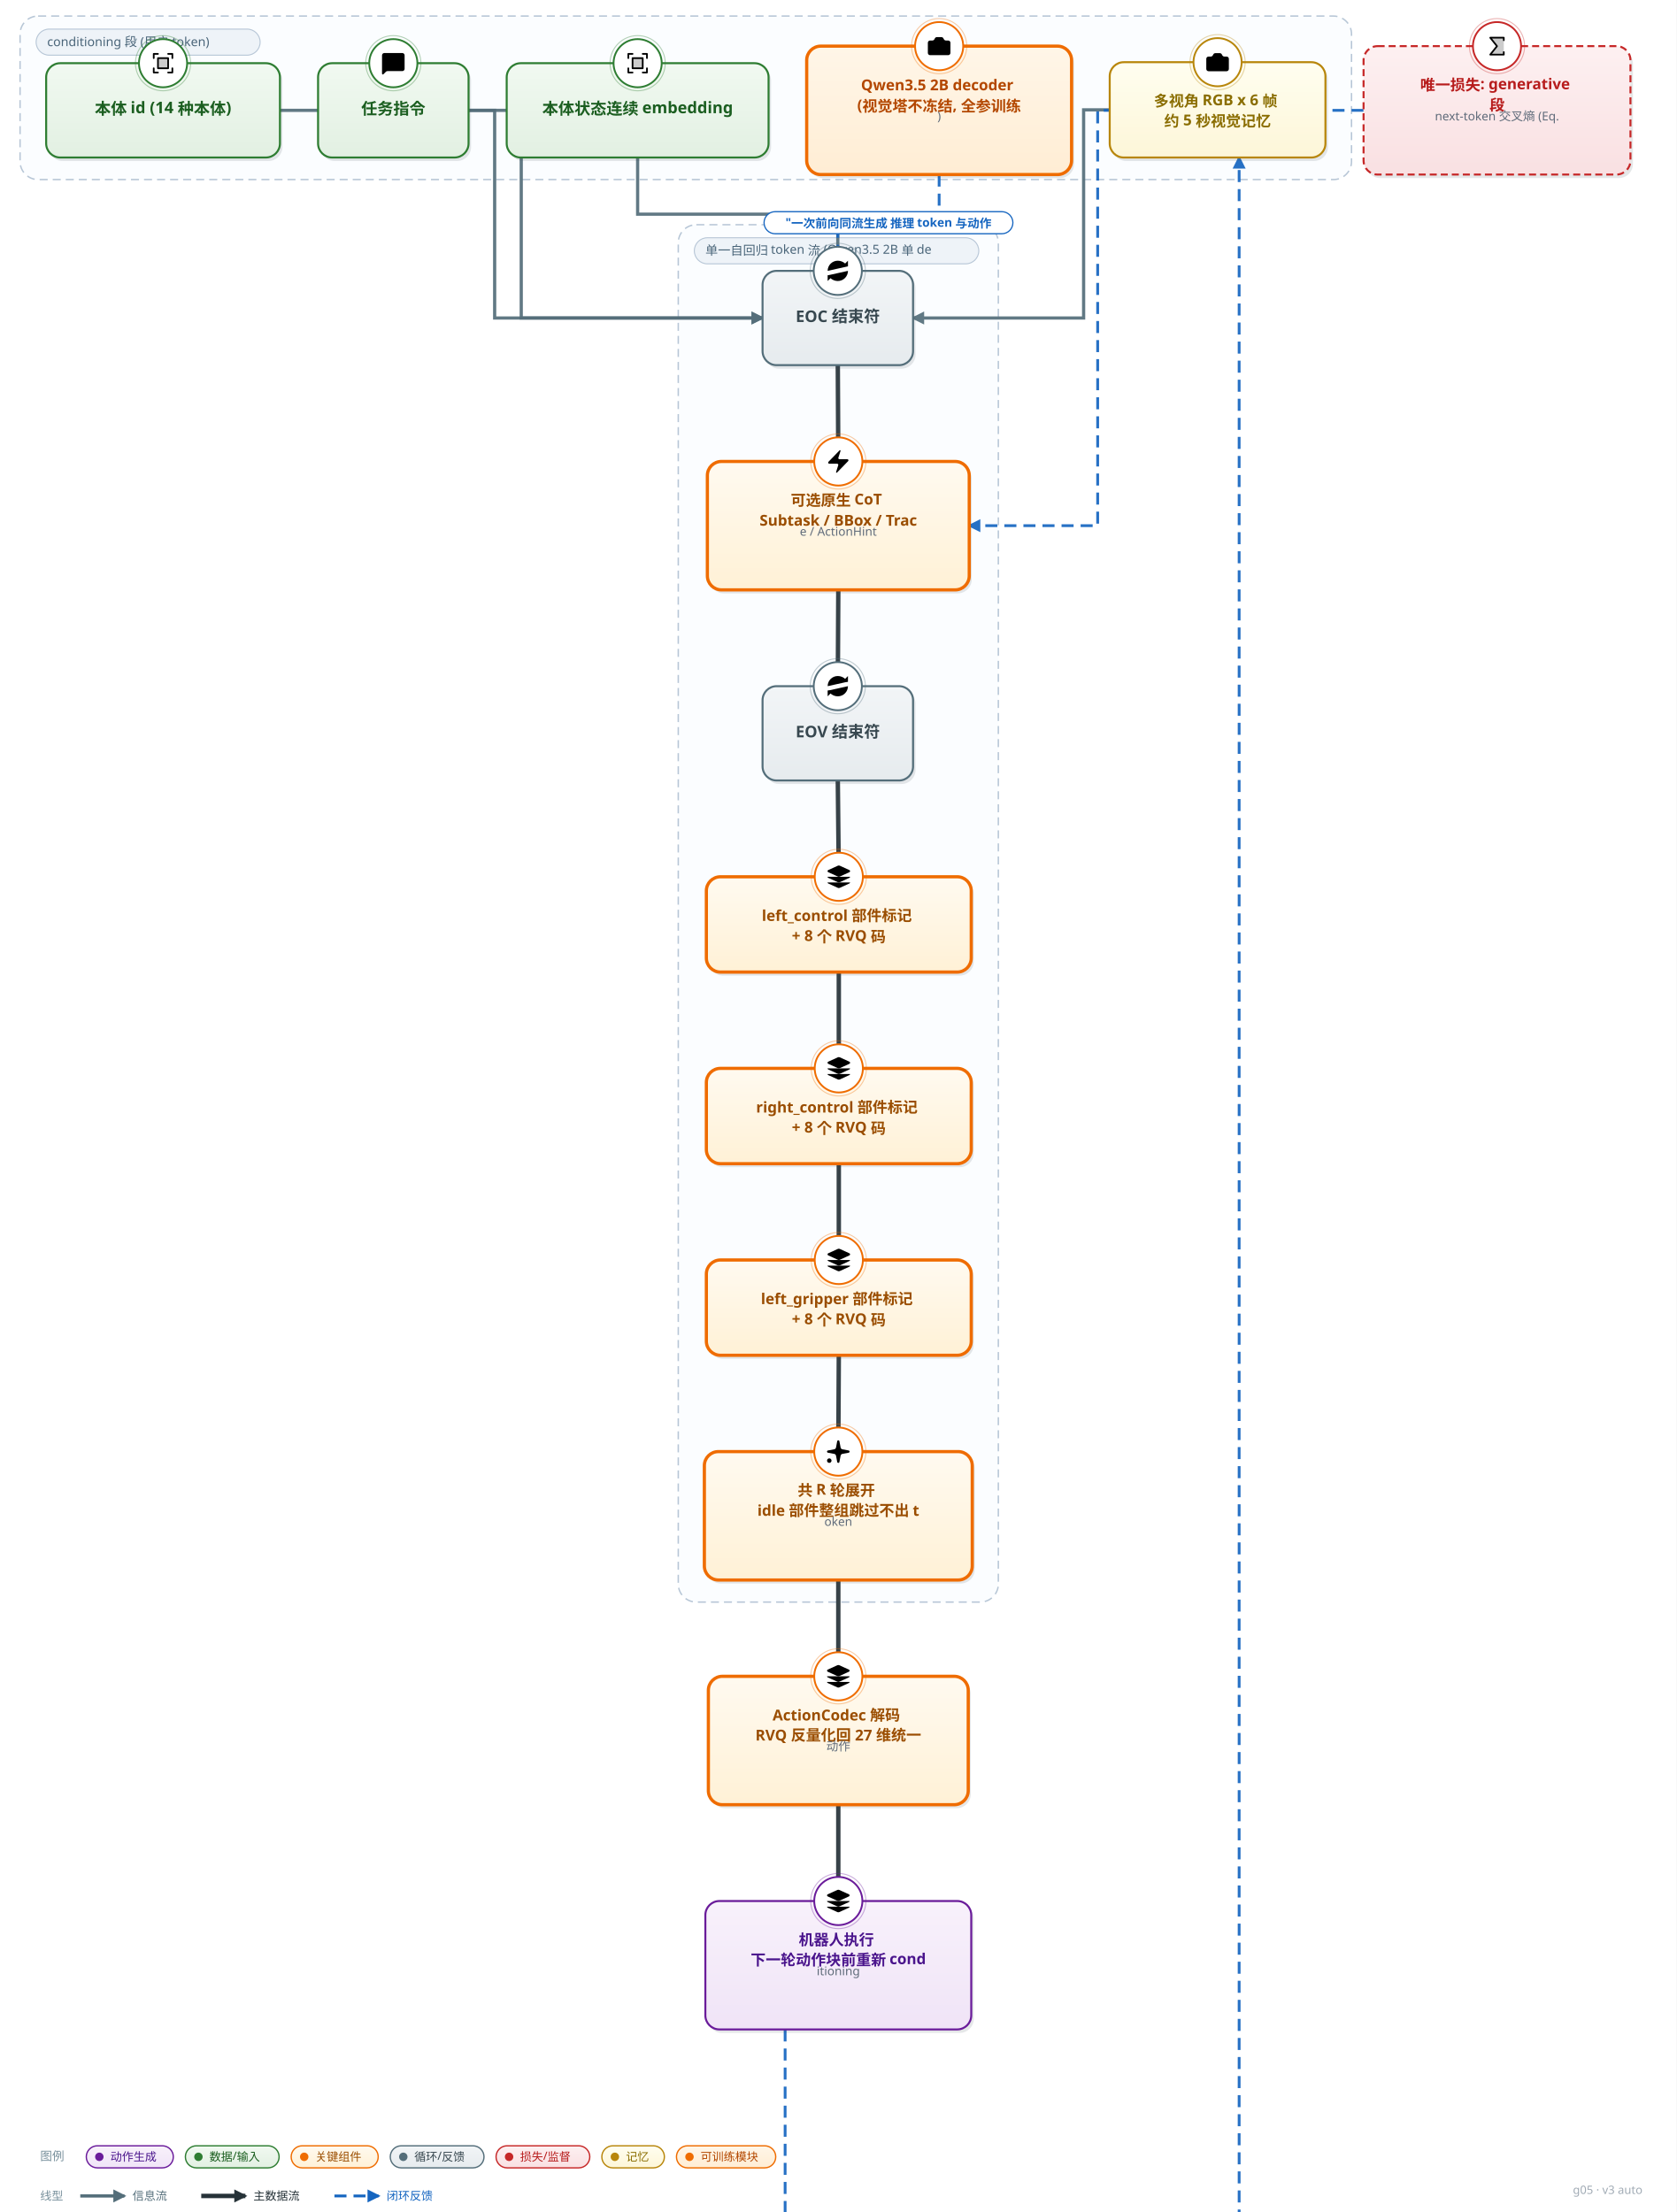
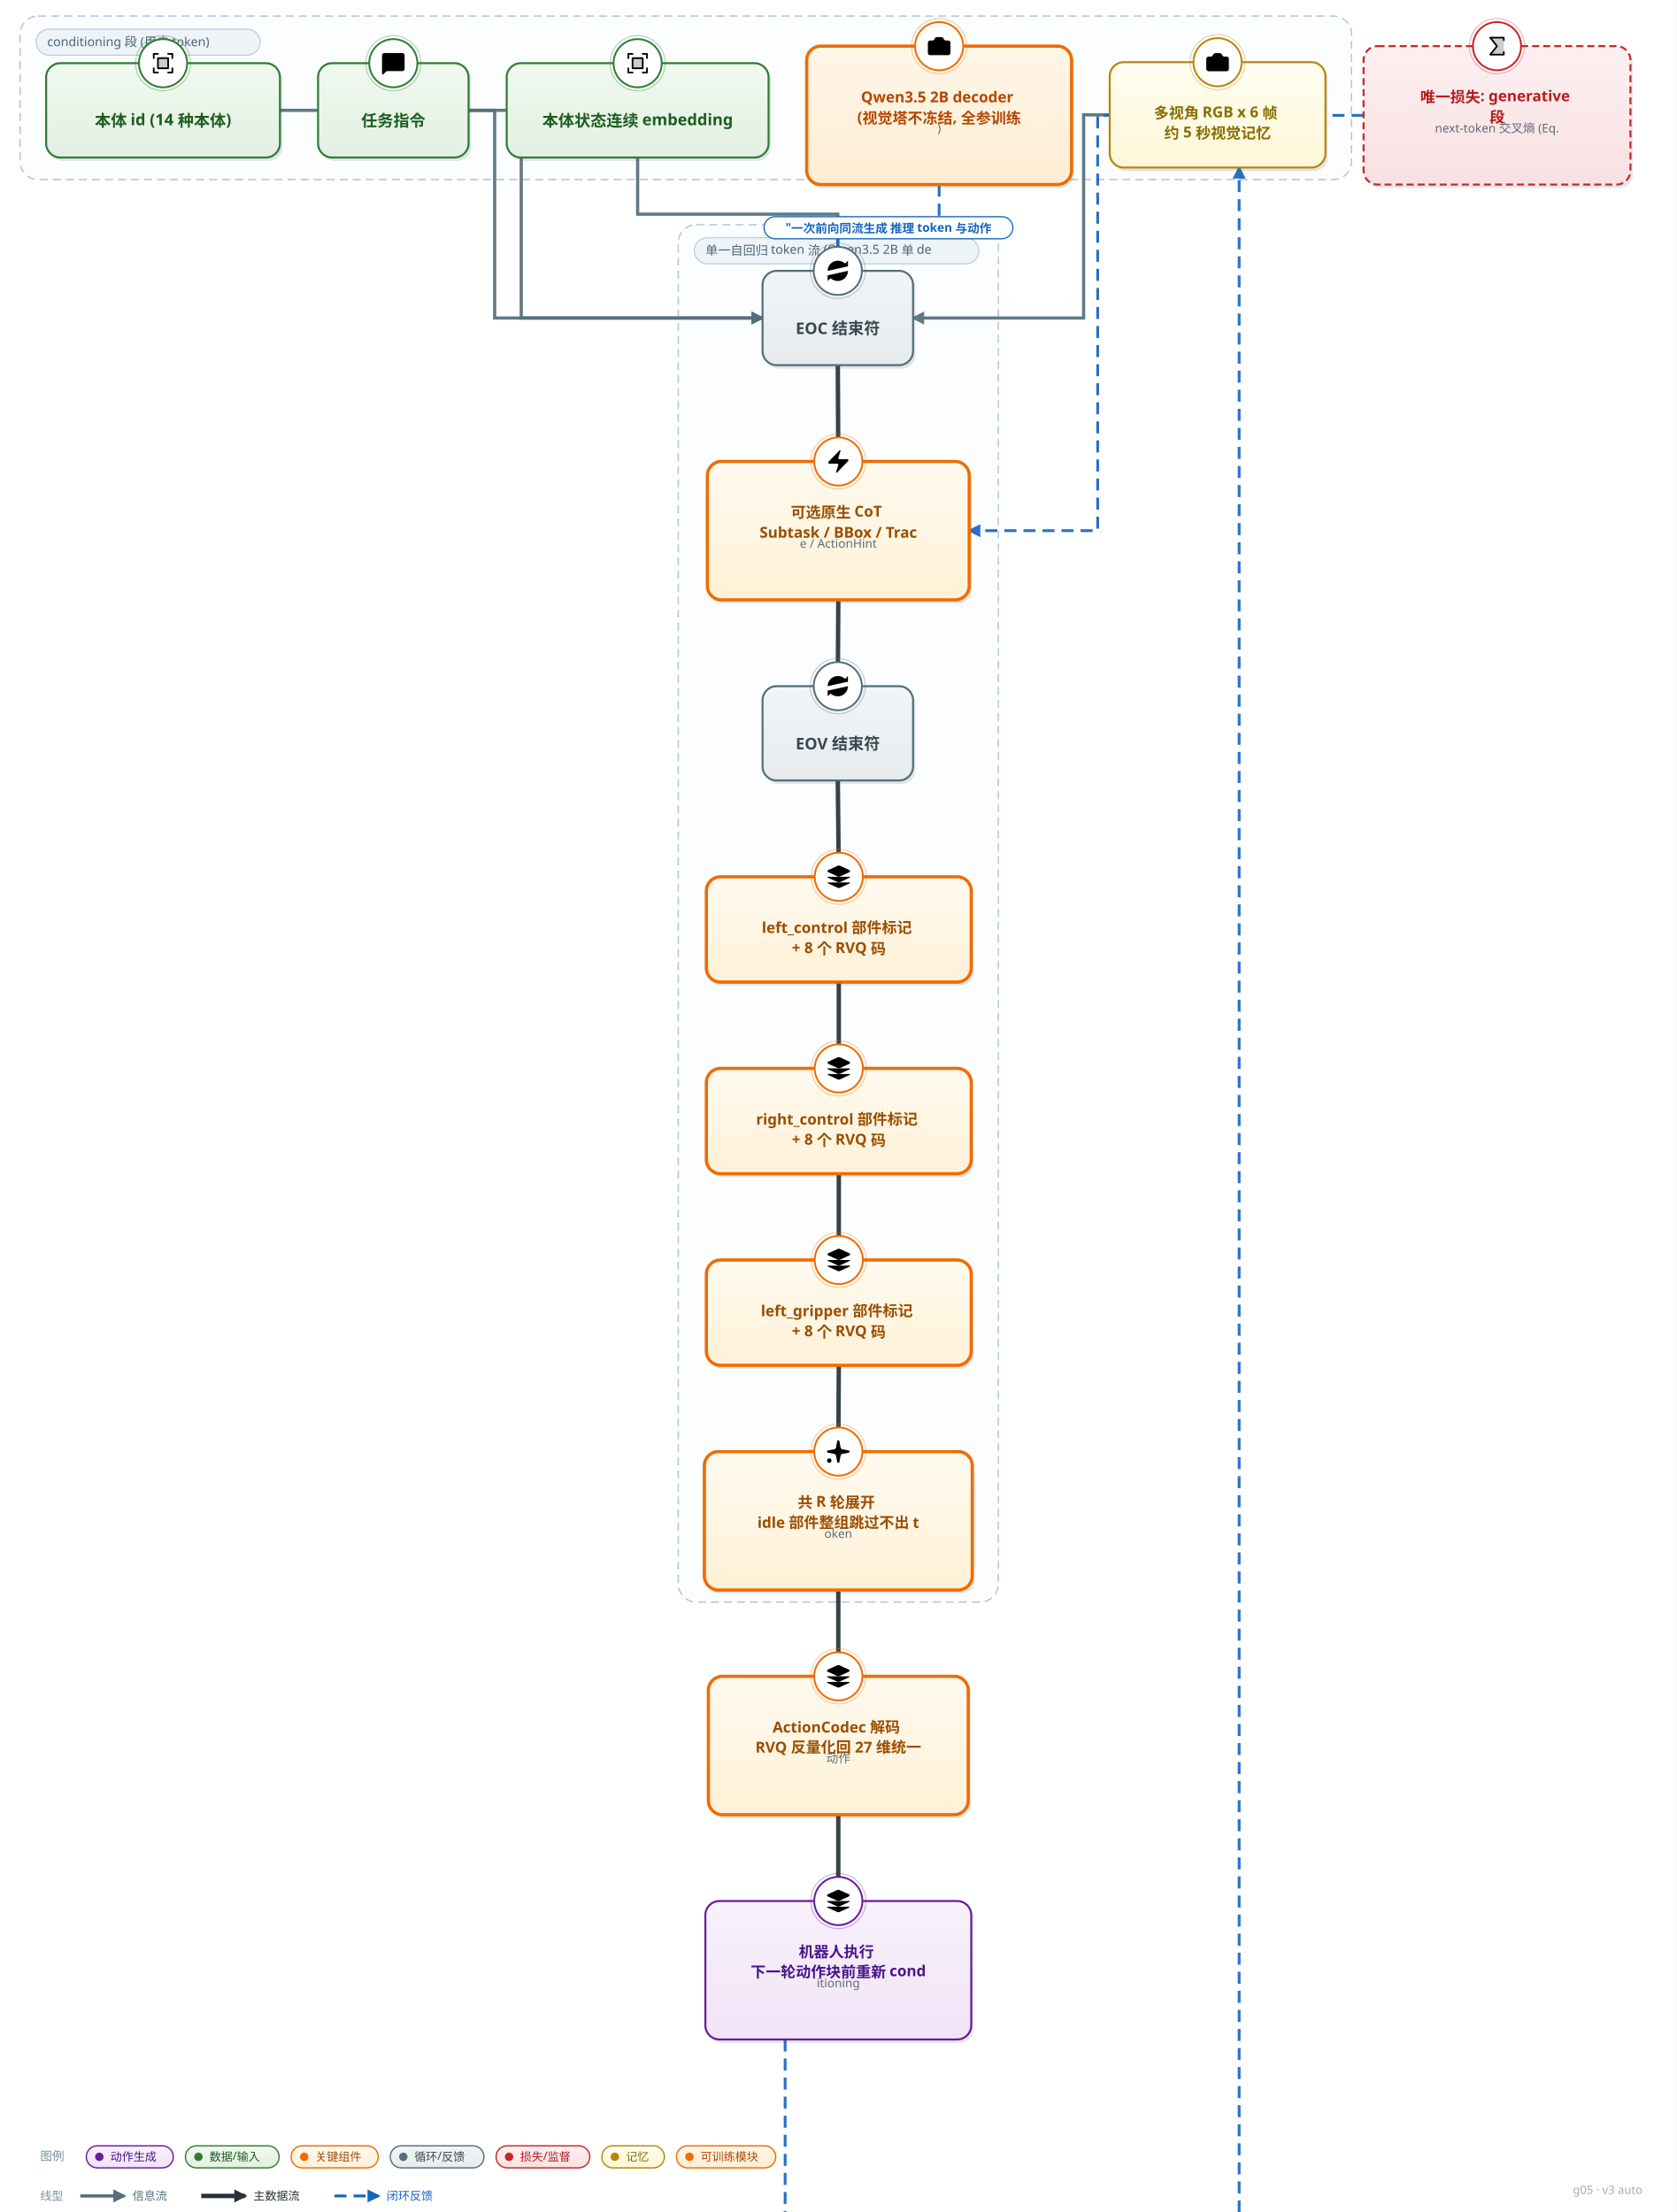
<svg xmlns="http://www.w3.org/2000/svg" width="1671" height="2205" viewBox="0 0 1671 2205" font-family="'PingFang SC','Hiragino Sans GB','Microsoft YaHei','Segoe UI',sans-serif">
  <style>text{font-family:'PingFang SC','Hiragino Sans GB','Microsoft YaHei','Segoe UI',sans-serif;} .lbl{font-weight:700;}</style>
  <defs>
    <linearGradient id="g-data" x1="0" y1="0" x2="0" y2="1">
      <stop offset="0" stop-color="#f1f9f1" />
      <stop offset="1" stop-color="#e2f0e2" />
    </linearGradient>
    <linearGradient id="g-frozen" x1="0" y1="0" x2="0" y2="1">
      <stop offset="0" stop-color="#f0f7fe" />
      <stop offset="1" stop-color="#dcecfb" />
    </linearGradient>
    <linearGradient id="g-train" x1="0" y1="0" x2="0" y2="1">
      <stop offset="0" stop-color="#fff6e8" />
      <stop offset="1" stop-color="#ffedd4" />
    </linearGradient>
    <linearGradient id="g-loss" x1="0" y1="0" x2="0" y2="1">
      <stop offset="0" stop-color="#fdf0f1" />
      <stop offset="1" stop-color="#f9e0e2" />
    </linearGradient>
    <linearGradient id="g-act" x1="0" y1="0" x2="0" y2="1">
      <stop offset="0" stop-color="#f8f1fb" />
      <stop offset="1" stop-color="#f0e4f7" />
    </linearGradient>
    <linearGradient id="g-loop" x1="0" y1="0" x2="0" y2="1">
      <stop offset="0" stop-color="#f2f5f7" />
      <stop offset="1" stop-color="#e6ebee" />
    </linearGradient>
    <linearGradient id="g-env" x1="0" y1="0" x2="0" y2="1">
      <stop offset="0" stop-color="#eef8f6" />
      <stop offset="1" stop-color="#dcf0ec" />
    </linearGradient>
    <linearGradient id="g-mem" x1="0" y1="0" x2="0" y2="1">
      <stop offset="0" stop-color="#fffef0" />
      <stop offset="1" stop-color="#fdf6d8" />
    </linearGradient>
    <linearGradient id="g-reward" x1="0" y1="0" x2="0" y2="1">
      <stop offset="0" stop-color="#fdf2f7" />
      <stop offset="1" stop-color="#f9e2ed" />
    </linearGradient>
    <linearGradient id="g-key" x1="0" y1="0" x2="0" y2="1">
      <stop offset="0" stop-color="#fffaf0" />
      <stop offset="1" stop-color="#fff1d6" />
    </linearGradient>
    <linearGradient id="g-title" x1="0" y1="0" x2="1" y2="0">
      <stop offset="0" stop-color="#00695c" />
      <stop offset="1" stop-color="#1565c0" />
    </linearGradient>
    <marker id="arr-main" viewBox="0 0 10 10" refX="8.5" refY="5" markerWidth="13" markerHeight="13" markerUnits="userSpaceOnUse" orient="auto-start-reverse">
      <path d="M0 0 L10 5 L0 10 z" fill="#546e7a" />
    </marker>
    <marker id="arr-thick" viewBox="0 0 10 10" refX="8.5" refY="5" markerWidth="13" markerHeight="13" markerUnits="userSpaceOnUse" orient="auto-start-reverse">
      <path d="M0 0 L10 5 L0 10 z" fill="#263238" />
    </marker>
    <marker id="arr-thin" viewBox="0 0 10 10" refX="8.5" refY="5" markerWidth="13" markerHeight="13" markerUnits="userSpaceOnUse" orient="auto-start-reverse">
      <path d="M0 0 L10 5 L0 10 z" fill="#9fb0bb" />
    </marker>
    <marker id="arr-fb" viewBox="0 0 10 10" refX="8.5" refY="5" markerWidth="13" markerHeight="13" markerUnits="userSpaceOnUse" orient="auto-start-reverse">
      <path d="M0 0 L10 5 L0 10 z" fill="#1565c0" />
    </marker>
    <marker id="arr-loss" viewBox="0 0 10 10" refX="8.5" refY="5" markerWidth="13" markerHeight="13" markerUnits="userSpaceOnUse" orient="auto-start-reverse">
      <path d="M0 0 L10 5 L0 10 z" fill="#c62828" />
    </marker>
  </defs>
  <rect width="1671" height="2205" fill="#ffffff" />
  <rect x="34" y="30" width="5" height="42" rx="2.5" fill="url(#g-title)" />
  <text x="52" y="52" font-size="25" font-weight="800" fill="#1a2733">g05</text>
  <text x="52" y="74" font-size="13.5" fill="#78909c">G0.5 以 Qwen3.5 2B 为底座，用单一 next-token cross-entropy 目标在同一个 token 流里生成 CoT（Subtask/BBox/Tr</text>
  <text x="1637" y="2187" font-size="11.5" fill="#a0aab4" text-anchor="end">g05 · v3 auto</text>
  <rect x="20" y="16" width="1327" height="163" rx="18" fill="#fbfdff" stroke="#b7c6d6" stroke-width="1.4" stroke-dasharray="8 5" />
  <rect x="36" y="29" width="223.25" height="26" rx="13" fill="#eef3f8" stroke="#b7c6d6" />
  <text x="47" y="46" font-size="12.5" fill="#4a6579">conditioning 段 (用户 token)</text>
  <rect x="676" y="224" width="319" height="1373" rx="18" fill="#fbfdff" stroke="#b7c6d6" stroke-width="1.4" stroke-dasharray="8 5" />
  <rect x="692" y="237" width="283.5" height="26" rx="13" fill="#eef3f8" stroke="#b7c6d6" />
  <text x="703" y="254" font-size="12.5" fill="#4a6579">单一自回归 token 流 (Qwen3.5 2B 单 de</text>
-   <path d="M 1106.0 109.5 L 1080.0 109.5 L 1080.0 317.0 L 910.0 317.0" fill="none" stroke="#546e7a" stroke-width="3.2" marker-end="url(#arr-main)" opacity="0.92" />
+   <path d="M 1106.0 114.5 L 1080.0 114.5 L 1080.0 317.0 L 910.0 317.0" fill="none" stroke="#546e7a" stroke-width="3.2" marker-end="url(#arr-main)" opacity="0.92" />
  <path d="M 279.0 110.0 L 519.5 110.0 L 519.5 317.0 L 760.0 317.0" fill="none" stroke="#546e7a" stroke-width="3.2" marker-end="url(#arr-main)" opacity="0.92" />
  <path d="M 467.0 110.0 L 493.0 110.0 L 493.0 317.0 L 760.0 317.0" fill="none" stroke="#546e7a" stroke-width="3.2" marker-end="url(#arr-main)" opacity="0.92" />
  <path d="M 635.5 157.0 L 635.5 213.5 L 835.0 213.5 L 835.0 270.0" fill="none" stroke="#546e7a" stroke-width="3.2" marker-end="url(#arr-main)" opacity="0.92" />
  <path d="M 835.0 364.0 L 835.5 460.0" fill="none" stroke="#263238" stroke-width="4.4" marker-end="url(#arr-thick)" opacity="0.92" />
-   <path d="M 835.5 588.0 L 835.0 684.0" fill="none" stroke="#263238" stroke-width="4.4" marker-end="url(#arr-thick)" opacity="0.92" />
+   <path d="M 835.5 598.0 L 835.0 684.0" fill="none" stroke="#263238" stroke-width="4.4" marker-end="url(#arr-thick)" opacity="0.92" />
  <path d="M 835.0 778.0 L 836.0 874.0" fill="none" stroke="#263238" stroke-width="4.4" marker-end="url(#arr-thick)" opacity="0.92" />
-   <path d="M 836.0 969.0 L 836.0 1065.0" fill="none" stroke="#263238" stroke-width="4.4" marker-end="url(#arr-thick)" opacity="0.92" />
-   <path d="M 836.0 1160.0 L 836.0 1256.0" fill="none" stroke="#263238" stroke-width="4.4" marker-end="url(#arr-thick)" opacity="0.92" />
-   <path d="M 836.0 1351.0 L 835.5 1447.0" fill="none" stroke="#263238" stroke-width="4.4" marker-end="url(#arr-thick)" opacity="0.92" />
-   <path d="M 936.0 174.0 L 936.0 222.0 L 835.0 222.0 L 835.0 270.0" fill="none" stroke="#1565c0" stroke-width="2.8" stroke-dasharray="12 7" marker-end="url(#arr-fb)" opacity="0.92" />
-   <path d="M 1359.0 110.0 L 1094.0 110.0 L 1094.0 524.0 L 966.0 524.0" fill="none" stroke="#1565c0" stroke-width="2.8" stroke-dasharray="12 7" marker-end="url(#arr-fb)" opacity="0.92" />
-   <path d="M 835.5 1575.0 L 835.5 1671.0" fill="none" stroke="#263238" stroke-width="4.4" marker-end="url(#arr-thick)" opacity="0.92" />
-   <path d="M 835.5 1799.0 L 835.5 1895.0" fill="none" stroke="#263238" stroke-width="4.4" marker-end="url(#arr-thick)" opacity="0.92" />
-   <path d="M 782.5 2023.0 L 782.5 3973.0 L 1235.0 3973.0 L 1235.0 157.0" fill="none" stroke="#1565c0" stroke-width="2.8" stroke-dasharray="12 7" marker-end="url(#arr-fb)" opacity="0.92" />
-   <rect x="1108.5" y="65.5" width="215" height="95" rx="14" fill="#37474f" opacity="0.13" />
-   <rect x="1106" y="62" width="215" height="95" rx="14" fill="url(#g-mem)" stroke="#b8860b" stroke-width="2.0" />
+   <path d="M 836.0 979.0 L 836.0 1065.0" fill="none" stroke="#263238" stroke-width="4.4" marker-end="url(#arr-thick)" opacity="0.92" />
+   <path d="M 836.0 1170.0 L 836.0 1256.0" fill="none" stroke="#263238" stroke-width="4.4" marker-end="url(#arr-thick)" opacity="0.92" />
+   <path d="M 836.0 1361.0 L 835.5 1447.0" fill="none" stroke="#263238" stroke-width="4.4" marker-end="url(#arr-thick)" opacity="0.92" />
+   <path d="M 936.0 184.0 L 936.0 227.0 L 835.0 227.0 L 835.0 270.0" fill="none" stroke="#1565c0" stroke-width="2.8" stroke-dasharray="12 7" marker-end="url(#arr-fb)" opacity="0.92" />
+   <path d="M 1359.0 115.0 L 1094.0 115.0 L 1094.0 529.0 L 966.0 529.0" fill="none" stroke="#1565c0" stroke-width="2.8" stroke-dasharray="12 7" marker-end="url(#arr-fb)" opacity="0.92" />
+   <path d="M 835.5 1585.0 L 835.5 1671.0" fill="none" stroke="#263238" stroke-width="4.4" marker-end="url(#arr-thick)" opacity="0.92" />
+   <path d="M 835.5 1809.0 L 835.5 1895.0" fill="none" stroke="#263238" stroke-width="4.4" marker-end="url(#arr-thick)" opacity="0.92" />
+   <path d="M 782.5 2033.0 L 782.5 3983.0 L 1235.0 3983.0 L 1235.0 167.0" fill="none" stroke="#1565c0" stroke-width="2.8" stroke-dasharray="12 7" marker-end="url(#arr-fb)" opacity="0.92" />
+   <rect x="1108.5" y="65.5" width="215" height="105" rx="14" fill="#37474f" opacity="0.13" />
+   <rect x="1106" y="62" width="215" height="105" rx="14" fill="url(#g-mem)" stroke="#b8860b" stroke-width="2.0" />
  <circle cx="1213.5" cy="62" r="24" fill="#ffffff" stroke="#b8860b" stroke-width="1.8" />
  <circle cx="1213.5" cy="62" r="27.5" fill="none" stroke="#b8860b" stroke-width="1" opacity="0.35" />
  <g transform="translate(1200.0,48.5) scale(1.125)">
    <path d="M13.997 4a2 2 0 0 1 1.76 1.05l.486.9A2 2 0 0 0 18.003 7H20a2 2 0 0 1 2 2v9a2 2 0 0 1-2 2H4a2 2 0 0 1-2-2V9a2 2 0 0 1 2-2h1.997a2 2 0 0 0 1.759-1.048l.489-.904A2 2 0 0 1 10.004 4z" />
    <circle cx="12" cy="13" r="3" />
  </g>
-   <text x="1213.5" y="106" font-size="15" class="lbl" fill="#8a6d00" text-anchor="middle">
+   <text x="1213.5" y="118" font-size="15" class="lbl" fill="#8a6d00" text-anchor="middle">
    <tspan x="1213.5" dy="0">多视角 RGB x 6 帧</tspan>
    <tspan x="1213.5" dy="20">约 5 秒视觉记忆</tspan>
  </text>
  <rect x="48.5" y="66.5" width="233" height="94" rx="14" fill="#37474f" opacity="0.13" />
  <rect x="46" y="63" width="233" height="94" rx="14" fill="url(#g-data)" stroke="#2e7d32" stroke-width="2.0" />
  <circle cx="162.5" cy="63" r="24" fill="#ffffff" stroke="#2e7d32" stroke-width="1.8" />
  <circle cx="162.5" cy="63" r="27.5" fill="none" stroke="#2e7d32" stroke-width="1" opacity="0.35" />
  <g transform="translate(149.0,49.5) scale(0.1055)">
    <path d="M176,80v96H80V80Z" opacity="0.2" />
    <path d="M224,40V80a8,8,0,0,1-16,0V48H176a8,8,0,0,1,0-16h40A8,8,0,0,1,224,40ZM80,208H48V176a8,8,0,0,0-16,0v40a8,8,0,0,0,8,8H80a8,8,0,0,0,0-16Zm136-40a8,8,0,0,0-8,8v32H176a8,8,0,0,0,0,16h40a8,8,0,0,0,8-8V176A8,8,0,0,0,216,168ZM40,88a8,8,0,0,0,8-8V48H80a8,8,0,0,0,0-16H40a8,8,0,0,0-8,8V80A8,8,0,0,0,40,88ZM80,72h96a8,8,0,0,1,8,8v96a8,8,0,0,1-8,8H80a8,8,0,0,1-8-8V80A8,8,0,0,1,80,72Zm8,96h80V88H88Z" />
  </g>
-   <text x="162.5" y="114" font-size="16" class="lbl" fill="#1b5e20" text-anchor="middle">本体 id (14 种本体)</text>
+   <text x="162.5" y="126" font-size="16" class="lbl" fill="#1b5e20" text-anchor="middle">本体 id (14 种本体)</text>
  <rect x="319.5" y="66.5" width="150" height="94" rx="14" fill="#37474f" opacity="0.13" />
  <rect x="317" y="63" width="150" height="94" rx="14" fill="url(#g-data)" stroke="#2e7d32" stroke-width="2.0" />
  <circle cx="392.0" cy="63" r="24" fill="#ffffff" stroke="#2e7d32" stroke-width="1.8" />
  <circle cx="392.0" cy="63" r="27.5" fill="none" stroke="#2e7d32" stroke-width="1" opacity="0.35" />
  <g transform="translate(378.5,49.5) scale(1.125)">
    <path d="M22 17a2 2 0 0 1-2 2H6.828a2 2 0 0 0-1.414.586l-2.202 2.202A.71.71 0 0 1 2 21.286V5a2 2 0 0 1 2-2h16a2 2 0 0 1 2 2z" />
  </g>
-   <text x="392.0" y="114" font-size="16" class="lbl" fill="#1b5e20" text-anchor="middle">任务指令</text>
+   <text x="392.0" y="126" font-size="16" class="lbl" fill="#1b5e20" text-anchor="middle">任务指令</text>
  <rect x="507.5" y="66.5" width="261" height="94" rx="14" fill="#37474f" opacity="0.13" />
  <rect x="505" y="63" width="261" height="94" rx="14" fill="url(#g-data)" stroke="#2e7d32" stroke-width="2.0" />
  <circle cx="635.5" cy="63" r="24" fill="#ffffff" stroke="#2e7d32" stroke-width="1.8" />
  <circle cx="635.5" cy="63" r="27.5" fill="none" stroke="#2e7d32" stroke-width="1" opacity="0.35" />
  <g transform="translate(622.0,49.5) scale(0.1055)">
    <path d="M176,80v96H80V80Z" opacity="0.2" />
    <path d="M224,40V80a8,8,0,0,1-16,0V48H176a8,8,0,0,1,0-16h40A8,8,0,0,1,224,40ZM80,208H48V176a8,8,0,0,0-16,0v40a8,8,0,0,0,8,8H80a8,8,0,0,0,0-16Zm136-40a8,8,0,0,0-8,8v32H176a8,8,0,0,0,0,16h40a8,8,0,0,0,8-8V176A8,8,0,0,0,216,168ZM40,88a8,8,0,0,0,8-8V48H80a8,8,0,0,0,0-16H40a8,8,0,0,0-8,8V80A8,8,0,0,0,40,88ZM80,72h96a8,8,0,0,1,8,8v96a8,8,0,0,1-8,8H80a8,8,0,0,1-8-8V80A8,8,0,0,1,80,72Zm8,96h80V88H88Z" />
  </g>
-   <text x="635.5" y="114" font-size="16" class="lbl" fill="#1b5e20" text-anchor="middle">本体状态连续 embedding</text>
+   <text x="635.5" y="126" font-size="16" class="lbl" fill="#1b5e20" text-anchor="middle">本体状态连续 embedding</text>
  <rect x="762.5" y="273.5" width="150" height="94" rx="14" fill="#37474f" opacity="0.13" />
  <rect x="760" y="270" width="150" height="94" rx="14" fill="url(#g-loop)" stroke="#546e7a" stroke-width="2.0" />
  <circle cx="835.0" cy="270" r="24" fill="#ffffff" stroke="#546e7a" stroke-width="1.8" />
  <circle cx="835.0" cy="270" r="27.5" fill="none" stroke="#546e7a" stroke-width="1" opacity="0.35" />
  <g transform="translate(821.5,256.5) scale(1.125)">
    <path d="M3 12a9 9 0 0 1 9-9 9.75 9.75 0 0 1 6.74 2.74L21 8" />
    <path d="M21 3v5h-5" />
    <path d="M21 12a9 9 0 0 1-9 9 9.75 9.75 0 0 1-6.74-2.74L3 16" />
    <path d="M8 16H3v5" />
  </g>
-   <text x="835.0" y="321" font-size="16" class="lbl" fill="#37474f" text-anchor="middle">EOC 结束符</text>
-   <rect x="707.5" y="463.5" width="261" height="128" rx="14" fill="#37474f" opacity="0.13" />
-   <rect x="705" y="460" width="261" height="128" rx="14" fill="url(#g-key)" stroke="#ef6c00" stroke-width="3.2" />
+   <text x="835.0" y="333" font-size="16" class="lbl" fill="#37474f" text-anchor="middle">EOC 结束符</text>
+   <rect x="707.5" y="463.5" width="261" height="138" rx="14" fill="#37474f" opacity="0.13" />
+   <rect x="705" y="460" width="261" height="138" rx="14" fill="url(#g-key)" stroke="#ef6c00" stroke-width="3.2" />
  <circle cx="835.5" cy="460" r="24" fill="#ffffff" stroke="#ef6c00" stroke-width="1.8" />
  <circle cx="835.5" cy="460" r="27.5" fill="none" stroke="#ef6c00" stroke-width="1" opacity="0.35" />
  <g transform="translate(822.0,446.5) scale(1.125)">
    <path d="M4 14a1 1 0 0 1-.78-1.63l9.9-10.2a.5.5 0 0 1 .86.46l-1.92 6.02A1 1 0 0 0 13 10h7a1 1 0 0 1 .78 1.63l-9.9 10.2a.5.5 0 0 1-.86-.46l1.92-6.02A1 1 0 0 0 11 14z" />
  </g>
-   <text x="835.5" y="504" font-size="15" class="lbl" fill="#9a4d00" text-anchor="middle">
+   <text x="835.5" y="516" font-size="15" class="lbl" fill="#9a4d00" text-anchor="middle">
    <tspan x="835.5" dy="0">可选原生 CoT</tspan>
    <tspan x="835.5" dy="20">Subtask / BBox / Trac</tspan>
  </text>
-   <text x="835.5" y="534" font-size="12" fill="#5f6b7a" text-anchor="middle">e / ActionHint</text>
+   <text x="835.5" y="546" font-size="12" fill="#5f6b7a" text-anchor="middle">e / ActionHint</text>
  <rect x="762.5" y="687.5" width="150" height="94" rx="14" fill="#37474f" opacity="0.13" />
  <rect x="760" y="684" width="150" height="94" rx="14" fill="url(#g-loop)" stroke="#546e7a" stroke-width="2.0" />
  <circle cx="835.0" cy="684" r="24" fill="#ffffff" stroke="#546e7a" stroke-width="1.8" />
  <circle cx="835.0" cy="684" r="27.5" fill="none" stroke="#546e7a" stroke-width="1" opacity="0.35" />
  <g transform="translate(821.5,670.5) scale(1.125)">
    <path d="M3 12a9 9 0 0 1 9-9 9.75 9.75 0 0 1 6.74 2.74L21 8" />
    <path d="M21 3v5h-5" />
    <path d="M21 12a9 9 0 0 1-9 9 9.75 9.75 0 0 1-6.74-2.74L3 16" />
    <path d="M8 16H3v5" />
  </g>
-   <text x="835.0" y="735" font-size="16" class="lbl" fill="#37474f" text-anchor="middle">EOV 结束符</text>
-   <rect x="706.5" y="877.5" width="264" height="95" rx="14" fill="#37474f" opacity="0.13" />
-   <rect x="704" y="874" width="264" height="95" rx="14" fill="url(#g-key)" stroke="#ef6c00" stroke-width="3.2" />
+   <text x="835.0" y="747" font-size="16" class="lbl" fill="#37474f" text-anchor="middle">EOV 结束符</text>
+   <rect x="706.5" y="877.5" width="264" height="105" rx="14" fill="#37474f" opacity="0.13" />
+   <rect x="704" y="874" width="264" height="105" rx="14" fill="url(#g-key)" stroke="#ef6c00" stroke-width="3.2" />
  <circle cx="836.0" cy="874" r="24" fill="#ffffff" stroke="#ef6c00" stroke-width="1.8" />
  <circle cx="836.0" cy="874" r="27.5" fill="none" stroke="#ef6c00" stroke-width="1" opacity="0.35" />
  <g transform="translate(822.5,860.5) scale(1.125)">
    <path d="M12.83 2.18a2 2 0 0 0-1.66 0L2.6 6.08a1 1 0 0 0 0 1.83l8.58 3.91a2 2 0 0 0 1.66 0l8.58-3.9a1 1 0 0 0 0-1.83z" />
    <path d="M2 12a1 1 0 0 0 .58.91l8.6 3.91a2 2 0 0 0 1.65 0l8.58-3.9A1 1 0 0 0 22 12" />
    <path d="M2 17a1 1 0 0 0 .58.91l8.6 3.91a2 2 0 0 0 1.65 0l8.58-3.9A1 1 0 0 0 22 17" />
  </g>
-   <text x="836.0" y="918" font-size="15" class="lbl" fill="#9a4d00" text-anchor="middle">
+   <text x="836.0" y="930" font-size="15" class="lbl" fill="#9a4d00" text-anchor="middle">
    <tspan x="836.0" dy="0">left_control 部件标记 </tspan>
    <tspan x="836.0" dy="20">+ 8 个 RVQ 码</tspan>
  </text>
-   <rect x="706.5" y="1068.5" width="264" height="95" rx="14" fill="#37474f" opacity="0.13" />
-   <rect x="704" y="1065" width="264" height="95" rx="14" fill="url(#g-key)" stroke="#ef6c00" stroke-width="3.2" />
+   <rect x="706.5" y="1068.5" width="264" height="105" rx="14" fill="#37474f" opacity="0.13" />
+   <rect x="704" y="1065" width="264" height="105" rx="14" fill="url(#g-key)" stroke="#ef6c00" stroke-width="3.2" />
  <circle cx="836.0" cy="1065" r="24" fill="#ffffff" stroke="#ef6c00" stroke-width="1.8" />
  <circle cx="836.0" cy="1065" r="27.5" fill="none" stroke="#ef6c00" stroke-width="1" opacity="0.35" />
  <g transform="translate(822.5,1051.5) scale(1.125)">
    <path d="M12.83 2.18a2 2 0 0 0-1.66 0L2.6 6.08a1 1 0 0 0 0 1.83l8.58 3.91a2 2 0 0 0 1.66 0l8.58-3.9a1 1 0 0 0 0-1.83z" />
    <path d="M2 12a1 1 0 0 0 .58.91l8.6 3.91a2 2 0 0 0 1.65 0l8.58-3.9A1 1 0 0 0 22 12" />
    <path d="M2 17a1 1 0 0 0 .58.91l8.6 3.91a2 2 0 0 0 1.65 0l8.58-3.9A1 1 0 0 0 22 17" />
  </g>
-   <text x="836.0" y="1109" font-size="15" class="lbl" fill="#9a4d00" text-anchor="middle">
+   <text x="836.0" y="1121" font-size="15" class="lbl" fill="#9a4d00" text-anchor="middle">
    <tspan x="836.0" dy="0">right_control 部件标记</tspan>
    <tspan x="836.0" dy="20"> + 8 个 RVQ 码</tspan>
  </text>
-   <rect x="706.5" y="1259.5" width="264" height="95" rx="14" fill="#37474f" opacity="0.13" />
-   <rect x="704" y="1256" width="264" height="95" rx="14" fill="url(#g-key)" stroke="#ef6c00" stroke-width="3.2" />
+   <rect x="706.5" y="1259.5" width="264" height="105" rx="14" fill="#37474f" opacity="0.13" />
+   <rect x="704" y="1256" width="264" height="105" rx="14" fill="url(#g-key)" stroke="#ef6c00" stroke-width="3.2" />
  <circle cx="836.0" cy="1256" r="24" fill="#ffffff" stroke="#ef6c00" stroke-width="1.8" />
  <circle cx="836.0" cy="1256" r="27.5" fill="none" stroke="#ef6c00" stroke-width="1" opacity="0.35" />
  <g transform="translate(822.5,1242.5) scale(1.125)">
    <path d="M12.83 2.18a2 2 0 0 0-1.66 0L2.6 6.08a1 1 0 0 0 0 1.83l8.58 3.91a2 2 0 0 0 1.66 0l8.58-3.9a1 1 0 0 0 0-1.83z" />
    <path d="M2 12a1 1 0 0 0 .58.91l8.6 3.91a2 2 0 0 0 1.65 0l8.58-3.9A1 1 0 0 0 22 12" />
    <path d="M2 17a1 1 0 0 0 .58.91l8.6 3.91a2 2 0 0 0 1.65 0l8.58-3.9A1 1 0 0 0 22 17" />
  </g>
-   <text x="836.0" y="1300" font-size="15" class="lbl" fill="#9a4d00" text-anchor="middle">
+   <text x="836.0" y="1312" font-size="15" class="lbl" fill="#9a4d00" text-anchor="middle">
    <tspan x="836.0" dy="0">left_gripper 部件标记 </tspan>
    <tspan x="836.0" dy="20">+ 8 个 RVQ 码</tspan>
  </text>
-   <rect x="704.5" y="1450.5" width="267" height="128" rx="14" fill="#37474f" opacity="0.13" />
-   <rect x="702" y="1447" width="267" height="128" rx="14" fill="url(#g-key)" stroke="#ef6c00" stroke-width="3.2" />
+   <rect x="704.5" y="1450.5" width="267" height="138" rx="14" fill="#37474f" opacity="0.13" />
+   <rect x="702" y="1447" width="267" height="138" rx="14" fill="url(#g-key)" stroke="#ef6c00" stroke-width="3.2" />
  <circle cx="835.5" cy="1447" r="24" fill="#ffffff" stroke="#ef6c00" stroke-width="1.8" />
  <circle cx="835.5" cy="1447" r="27.5" fill="none" stroke="#ef6c00" stroke-width="1" opacity="0.35" />
  <g transform="translate(822.0,1433.5) scale(1.125)">
    <path d="M11.017 2.814a1 1 0 0 1 1.966 0l1.051 5.558a2 2 0 0 0 1.594 1.594l5.558 1.051a1 1 0 0 1 0 1.966l-5.558 1.051a2 2 0 0 0-1.594 1.594l-1.051 5.558a1 1 0 0 1-1.966 0l-1.051-5.558a2 2 0 0 0-1.594-1.594l-5.558-1.051a1 1 0 0 1 0-1.966l5.558-1.051a2 2 0 0 0 1.594-1.594z" />
    <path d="M20 2v4" />
    <path d="M22 4h-4" />
    <circle cx="4" cy="20" r="2" />
  </g>
-   <text x="835.5" y="1491" font-size="15" class="lbl" fill="#9a4d00" text-anchor="middle">
+   <text x="835.5" y="1503" font-size="15" class="lbl" fill="#9a4d00" text-anchor="middle">
    <tspan x="835.5" dy="0">共 R 轮展开</tspan>
    <tspan x="835.5" dy="20">idle 部件整组跳过不出 t</tspan>
  </text>
-   <text x="835.5" y="1521" font-size="12" fill="#5f6b7a" text-anchor="middle">oken</text>
-   <rect x="806.5" y="49.5" width="264" height="128" rx="14" fill="#37474f" opacity="0.13" />
-   <rect x="804" y="46" width="264" height="128" rx="14" fill="url(#g-train)" stroke="#ef6c00" stroke-width="3.2" />
+   <text x="835.5" y="1533" font-size="12" fill="#5f6b7a" text-anchor="middle">oken</text>
+   <rect x="806.5" y="49.5" width="264" height="138" rx="14" fill="#37474f" opacity="0.13" />
+   <rect x="804" y="46" width="264" height="138" rx="14" fill="url(#g-train)" stroke="#ef6c00" stroke-width="3.2" />
  <circle cx="936.0" cy="46" r="24" fill="#ffffff" stroke="#ef6c00" stroke-width="1.8" />
  <circle cx="936.0" cy="46" r="27.5" fill="none" stroke="#ef6c00" stroke-width="1" opacity="0.35" />
  <g transform="translate(922.5,32.5) scale(1.125)">
    <path d="M13.997 4a2 2 0 0 1 1.76 1.05l.486.9A2 2 0 0 0 18.003 7H20a2 2 0 0 1 2 2v9a2 2 0 0 1-2 2H4a2 2 0 0 1-2-2V9a2 2 0 0 1 2-2h1.997a2 2 0 0 0 1.759-1.048l.489-.904A2 2 0 0 1 10.004 4z" />
    <circle cx="12" cy="13" r="3" />
  </g>
-   <text x="936.0" y="90" font-size="15" class="lbl" fill="#b34700" text-anchor="middle">
+   <text x="936.0" y="102" font-size="15" class="lbl" fill="#b34700" text-anchor="middle">
    <tspan x="936.0" dy="0">Qwen3.5 2B decoder</tspan>
    <tspan x="936.0" dy="20">(视觉塔不冻结, 全参训练</tspan>
  </text>
-   <text x="936.0" y="120" font-size="12" fill="#5f6b7a" text-anchor="middle">)</text>
-   <rect x="1361.5" y="49.5" width="266" height="128" rx="14" fill="#37474f" opacity="0.13" />
-   <rect x="1359" y="46" width="266" height="128" rx="14" fill="url(#g-loss)" stroke="#c62828" stroke-width="2.0" stroke-dasharray="7 4" />
+   <text x="936.0" y="132" font-size="12" fill="#5f6b7a" text-anchor="middle">)</text>
+   <rect x="1361.5" y="49.5" width="266" height="138" rx="14" fill="#37474f" opacity="0.13" />
+   <rect x="1359" y="46" width="266" height="138" rx="14" fill="url(#g-loss)" stroke="#c62828" stroke-width="2.0" stroke-dasharray="7 4" />
  <circle cx="1492.0" cy="46" r="24" fill="#ffffff" stroke="#c62828" stroke-width="1.8" />
  <circle cx="1492.0" cy="46" r="27.5" fill="none" stroke="#c62828" stroke-width="1" opacity="0.35" />
  <g transform="translate(1478.5,32.5) scale(0.1055)">
    <path d="M192,48V208H64l64-80L64,48Z" opacity="0.2" />
    <path d="M184,72V56H80.65l53.6,67a8,8,0,0,1,0,10l-53.6,67H184V184a8,8,0,0,1,16,0v24a8,8,0,0,1-8,8H64a8,8,0,0,1-6.25-13l60-75-60-75A8,8,0,0,1,64,40H192a8,8,0,0,1,8,8V72a8,8,0,0,1-16,0Z" />
  </g>
-   <text x="1492.0" y="90" font-size="15" class="lbl" fill="#b71c1c" text-anchor="middle">
+   <text x="1492.0" y="102" font-size="15" class="lbl" fill="#b71c1c" text-anchor="middle">
    <tspan x="1492.0" dy="0">唯一损失: generative </tspan>
    <tspan x="1492.0" dy="20">段</tspan>
  </text>
-   <text x="1492.0" y="120" font-size="12" fill="#5f6b7a" text-anchor="middle">next-token 交叉熵 (Eq.</text>
-   <rect x="708.5" y="1674.5" width="259" height="128" rx="14" fill="#37474f" opacity="0.13" />
-   <rect x="706" y="1671" width="259" height="128" rx="14" fill="url(#g-key)" stroke="#ef6c00" stroke-width="3.2" />
+   <text x="1492.0" y="132" font-size="12" fill="#5f6b7a" text-anchor="middle">next-token 交叉熵 (Eq.</text>
+   <rect x="708.5" y="1674.5" width="259" height="138" rx="14" fill="#37474f" opacity="0.13" />
+   <rect x="706" y="1671" width="259" height="138" rx="14" fill="url(#g-key)" stroke="#ef6c00" stroke-width="3.2" />
  <circle cx="835.5" cy="1671" r="24" fill="#ffffff" stroke="#ef6c00" stroke-width="1.8" />
  <circle cx="835.5" cy="1671" r="27.5" fill="none" stroke="#ef6c00" stroke-width="1" opacity="0.35" />
  <g transform="translate(822.0,1657.5) scale(1.125)">
    <path d="M12.83 2.18a2 2 0 0 0-1.66 0L2.6 6.08a1 1 0 0 0 0 1.83l8.58 3.91a2 2 0 0 0 1.66 0l8.58-3.9a1 1 0 0 0 0-1.83z" />
    <path d="M2 12a1 1 0 0 0 .58.91l8.6 3.91a2 2 0 0 0 1.65 0l8.58-3.9A1 1 0 0 0 22 12" />
    <path d="M2 17a1 1 0 0 0 .58.91l8.6 3.91a2 2 0 0 0 1.65 0l8.58-3.9A1 1 0 0 0 22 17" />
  </g>
-   <text x="835.5" y="1715" font-size="15" class="lbl" fill="#9a4d00" text-anchor="middle">
+   <text x="835.5" y="1727" font-size="15" class="lbl" fill="#9a4d00" text-anchor="middle">
    <tspan x="835.5" dy="0">ActionCodec 解码</tspan>
    <tspan x="835.5" dy="20">RVQ 反量化回 27 维统一</tspan>
  </text>
-   <text x="835.5" y="1745" font-size="12" fill="#5f6b7a" text-anchor="middle">动作</text>
-   <rect x="705.5" y="1898.5" width="265" height="128" rx="14" fill="#37474f" opacity="0.13" />
-   <rect x="703" y="1895" width="265" height="128" rx="14" fill="url(#g-act)" stroke="#6a1b9a" stroke-width="2.0" />
+   <text x="835.5" y="1757" font-size="12" fill="#5f6b7a" text-anchor="middle">动作</text>
+   <rect x="705.5" y="1898.5" width="265" height="138" rx="14" fill="#37474f" opacity="0.13" />
+   <rect x="703" y="1895" width="265" height="138" rx="14" fill="url(#g-act)" stroke="#6a1b9a" stroke-width="2.0" />
  <circle cx="835.5" cy="1895" r="24" fill="#ffffff" stroke="#6a1b9a" stroke-width="1.8" />
  <circle cx="835.5" cy="1895" r="27.5" fill="none" stroke="#6a1b9a" stroke-width="1" opacity="0.35" />
  <g transform="translate(822.0,1881.5) scale(1.125)">
    <path d="M12.83 2.18a2 2 0 0 0-1.66 0L2.6 6.08a1 1 0 0 0 0 1.83l8.58 3.91a2 2 0 0 0 1.66 0l8.58-3.9a1 1 0 0 0 0-1.83z" />
    <path d="M2 12a1 1 0 0 0 .58.91l8.6 3.91a2 2 0 0 0 1.65 0l8.58-3.9A1 1 0 0 0 22 12" />
    <path d="M2 17a1 1 0 0 0 .58.91l8.6 3.91a2 2 0 0 0 1.65 0l8.58-3.9A1 1 0 0 0 22 17" />
  </g>
-   <text x="835.5" y="1939" font-size="15" class="lbl" fill="#4a148c" text-anchor="middle">
+   <text x="835.5" y="1951" font-size="15" class="lbl" fill="#4a148c" text-anchor="middle">
    <tspan x="835.5" dy="0">机器人执行</tspan>
    <tspan x="835.5" dy="20">下一轮动作块前重新 cond</tspan>
  </text>
-   <text x="835.5" y="1969" font-size="12" fill="#5f6b7a" text-anchor="middle">itioning</text>
-   <g transform="translate(885.5,222.0)">
+   <text x="835.5" y="1981" font-size="12" fill="#5f6b7a" text-anchor="middle">itioning</text>
+   <g transform="translate(885.5,227.0)">
    <rect x="-124.0" y="-11" width="248.0" height="22" rx="11" fill="#ffffff" stroke="#1565c0" stroke-width="1.2" />
    <text y="4" font-size="12" fill="#1565c0" font-weight="600" text-anchor="middle">"一次前向同流生成 推理 token 与动作</text>
  </g>
-   <g transform="translate(1235.0,3266.2)">
+   <g transform="translate(1235.0,3276.2)">
    <rect x="-59.2" y="-11" width="118.4" height="22" rx="11" fill="#ffffff" stroke="#1565c0" stroke-width="1.2" />
    <text y="4" font-size="12" fill="#1565c0" font-weight="600" text-anchor="middle">"重观测 + 状态"</text>
  </g>
  <text x="40" y="2153.5" font-size="12" fill="#78909c">图例</text>
  <g>
    <rect x="86" y="2139" width="86.76" height="22" rx="11" fill="url(#g-act)" stroke="#6a1b9a" stroke-width="1.3" />
    <circle cx="99" cy="2150" r="4.2" fill="#6a1b9a" />
    <text x="110" y="2154" font-size="11.5" fill="#4a148c">动作生成</text>
  </g>
  <g>
    <rect x="184.76" y="2139" width="93.43" height="22" rx="11" fill="url(#g-data)" stroke="#2e7d32" stroke-width="1.3" />
    <circle cx="197.76" cy="2150" r="4.2" fill="#2e7d32" />
    <text x="208.76" y="2154" font-size="11.5" fill="#1b5e20">数据/输入</text>
  </g>
  <g>
    <rect x="290.19" y="2139" width="86.76" height="22" rx="11" fill="url(#g-key)" stroke="#ef6c00" stroke-width="1.3" />
    <circle cx="303.19" cy="2150" r="4.2" fill="#ef6c00" />
    <text x="314.19" y="2154" font-size="11.5" fill="#9a4d00">关键组件</text>
  </g>
  <g>
    <rect x="388.95" y="2139" width="93.43" height="22" rx="11" fill="url(#g-loop)" stroke="#546e7a" stroke-width="1.3" />
    <circle cx="401.95" cy="2150" r="4.2" fill="#546e7a" />
    <text x="412.95" y="2154" font-size="11.5" fill="#37474f">循环/反馈</text>
  </g>
  <g>
    <rect x="494.38" y="2139" width="93.43" height="22" rx="11" fill="url(#g-loss)" stroke="#c62828" stroke-width="1.3" />
    <circle cx="507.38" cy="2150" r="4.2" fill="#c62828" />
    <text x="518.38" y="2154" font-size="11.5" fill="#b71c1c">损失/监督</text>
  </g>
  <g>
    <rect x="599.81" y="2139" width="62.38" height="22" rx="11" fill="url(#g-mem)" stroke="#b8860b" stroke-width="1.3" />
    <circle cx="612.81" cy="2150" r="4.2" fill="#b8860b" />
    <text x="623.81" y="2154" font-size="11.5" fill="#8a6d00">记忆</text>
  </g>
  <g>
    <rect x="674.19" y="2139" width="98.95" height="22" rx="11" fill="url(#g-train)" stroke="#ef6c00" stroke-width="1.3" />
    <circle cx="687.19" cy="2150" r="4.2" fill="#ef6c00" />
    <text x="698.19" y="2154" font-size="11.5" fill="#b34700">可训练模块</text>
  </g>
  <text x="40" y="2193" font-size="11.5" fill="#78909c">线型</text>
  <g>
    <path d="M 80 2189 h 44" stroke="#546e7a" stroke-width="3.2" marker-end="url(#arr-main)" />
    <text x="132" y="2193" font-size="11.5" fill="#546e7a">信息流</text>
  </g>
  <g>
    <path d="M 200.57 2189 h 44" stroke="#263238" stroke-width="4.4" marker-end="url(#arr-thick)" />
    <text x="252.57" y="2193" font-size="11.5" fill="#263238">主数据流</text>
  </g>
  <g>
    <path d="M 333.33 2189 h 44" stroke="#1565c0" stroke-width="2.8" stroke-dasharray="12 7" marker-end="url(#arr-fb)" />
    <text x="385.33" y="2193" font-size="11.5" fill="#1565c0">闭环反馈</text>
  </g>
</svg>
